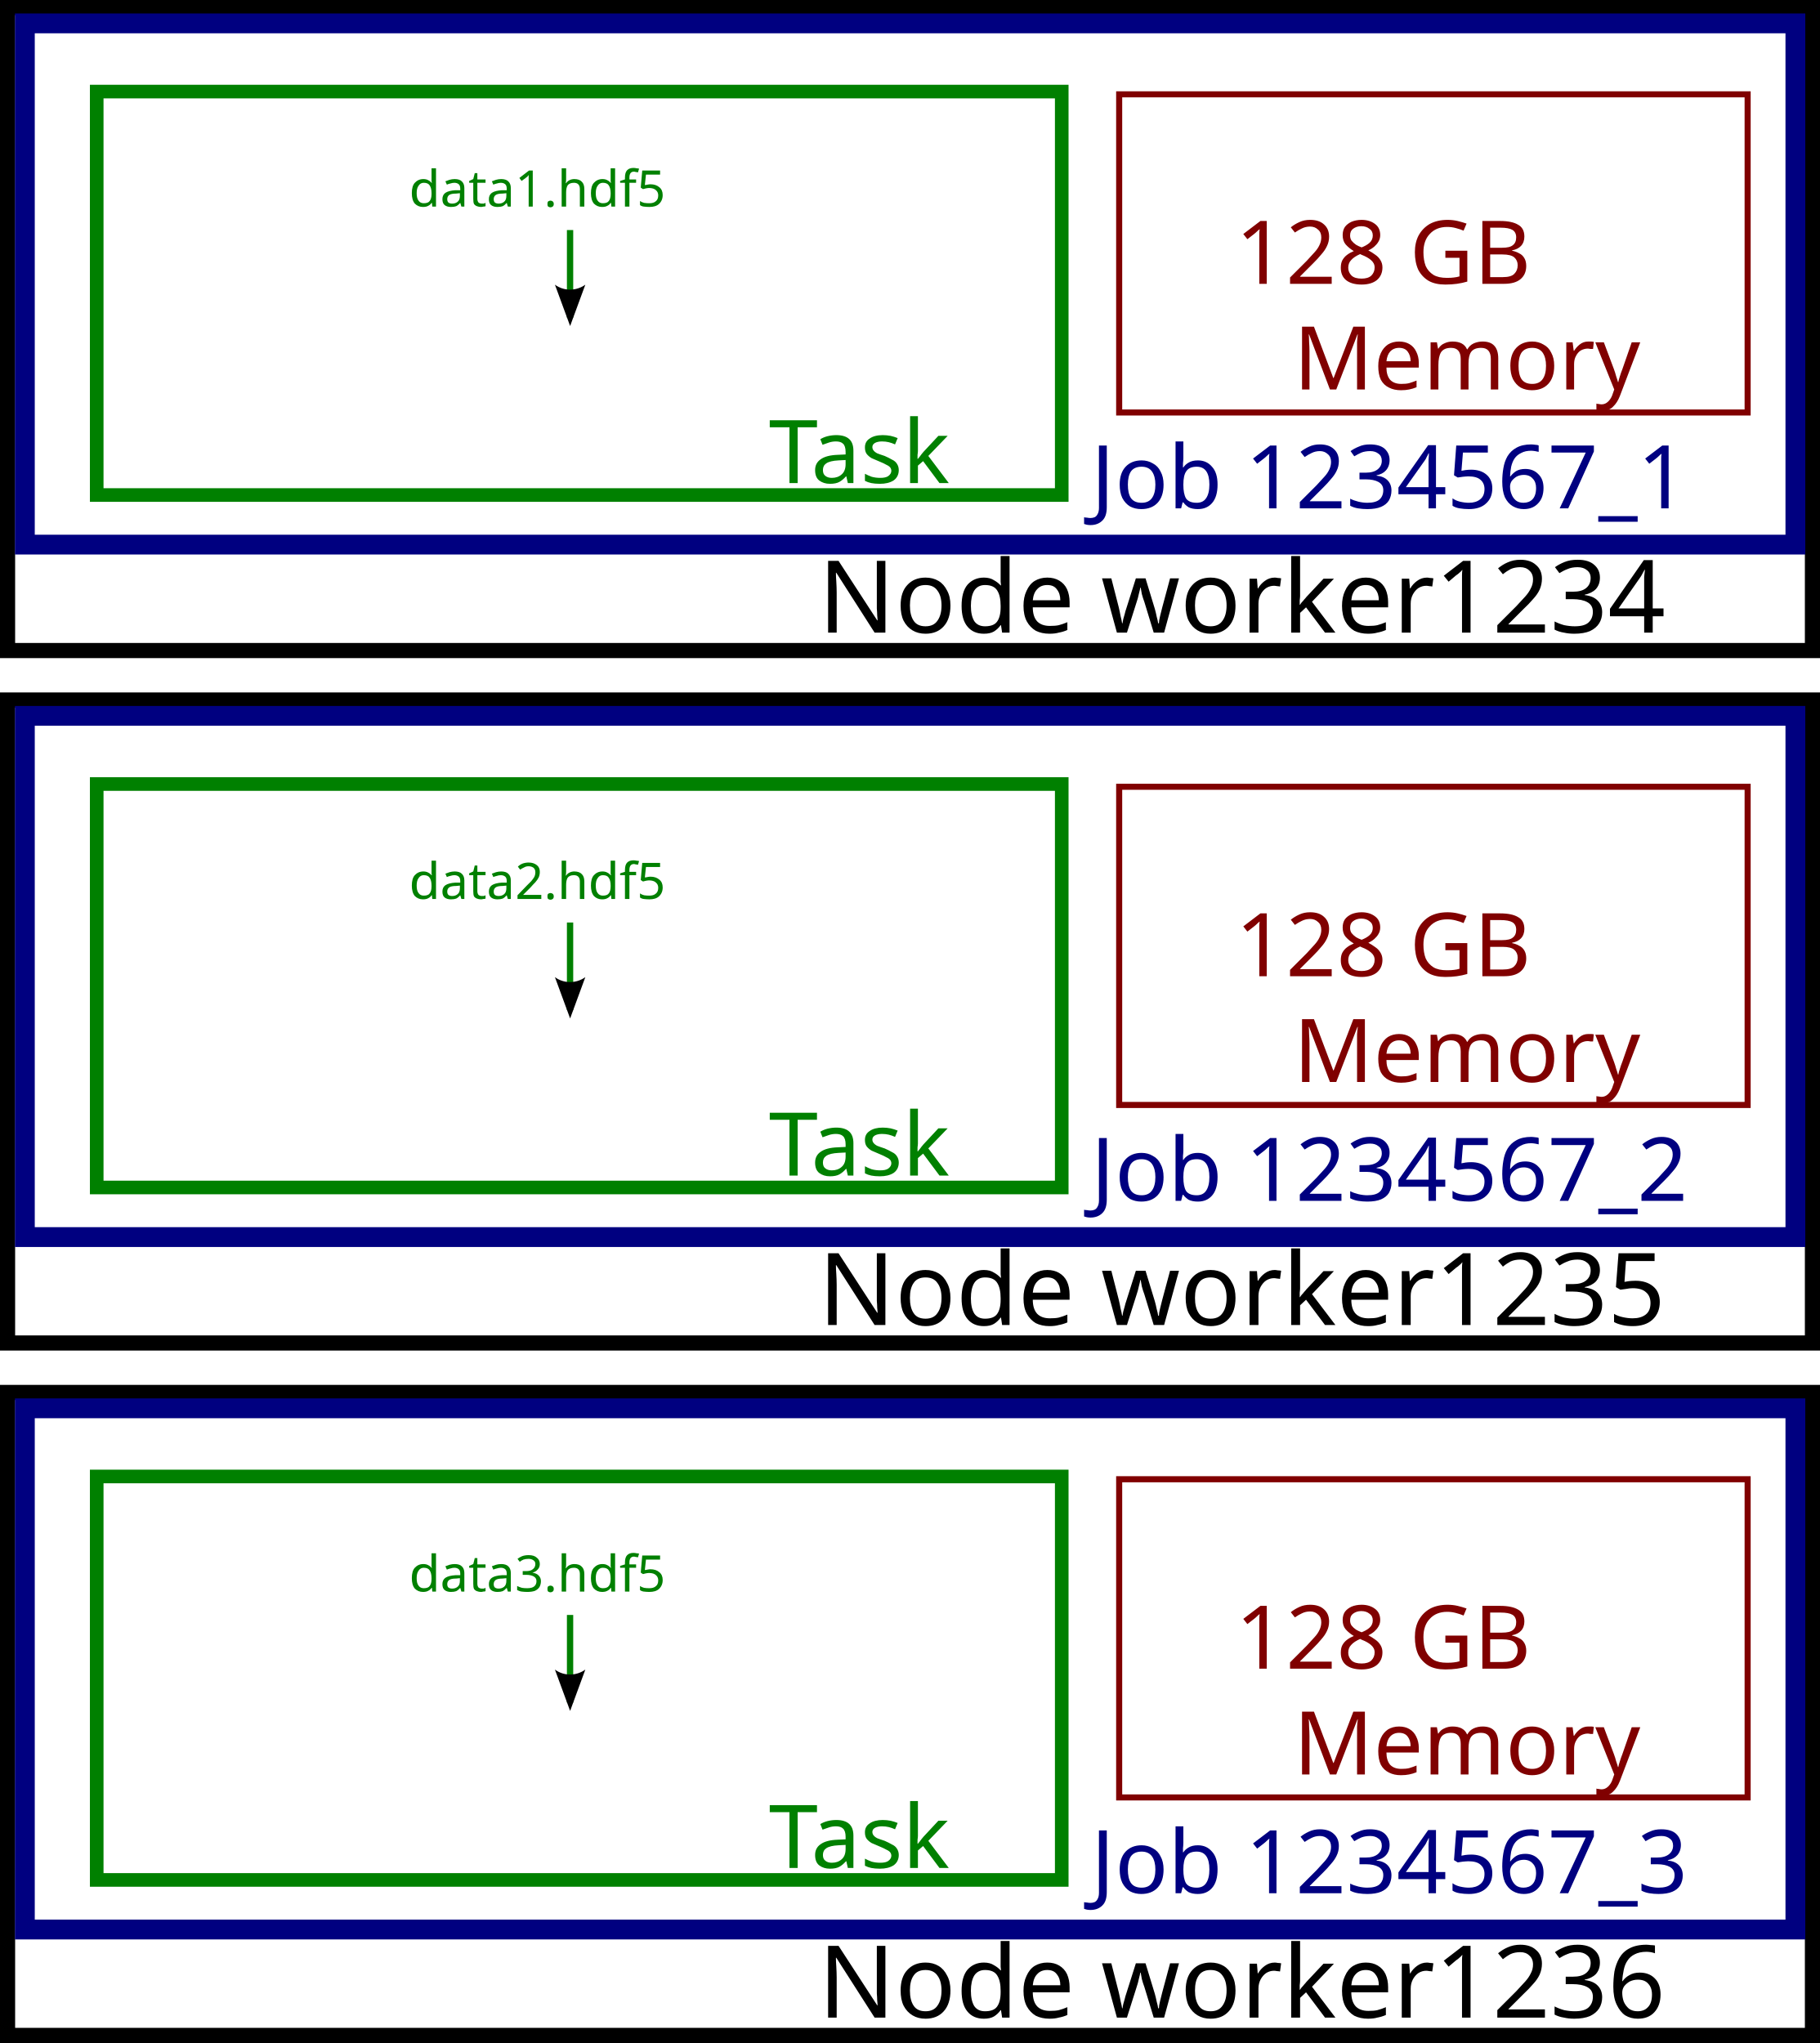
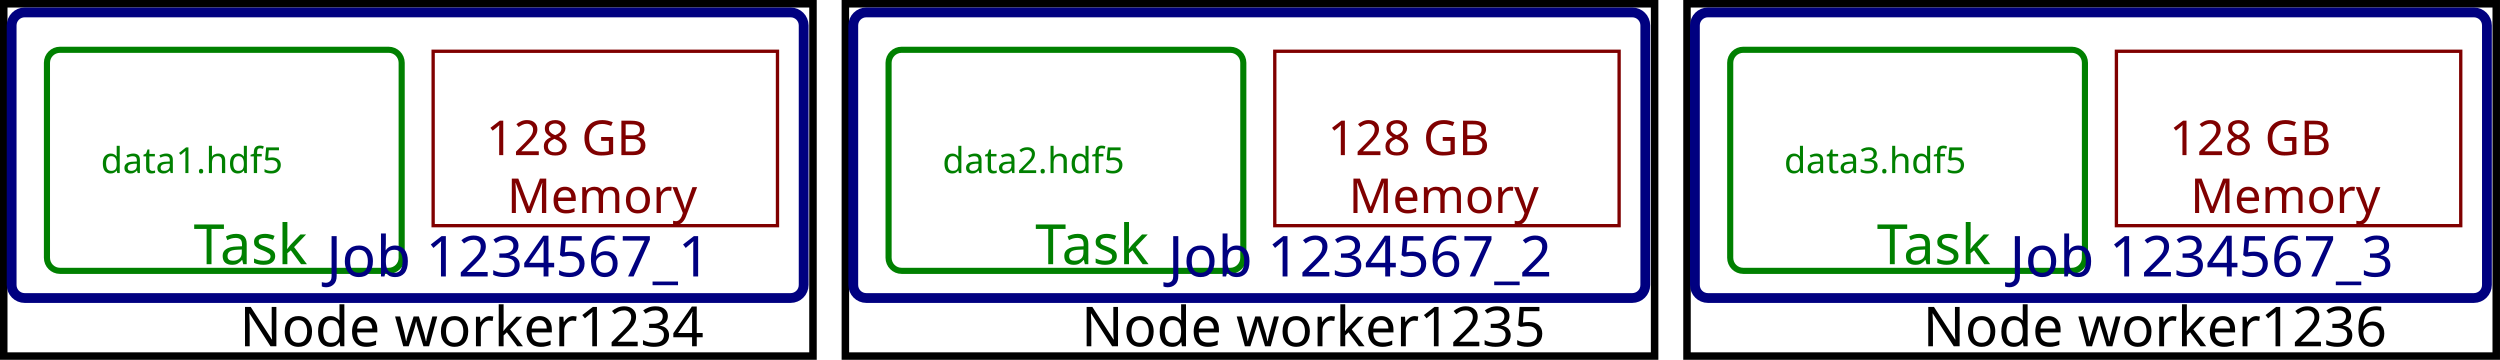
- <svg xmlns="http://www.w3.org/2000/svg" width="76.491mm" height="85.868mm" viewBox="0 0 76.491 85.868" version="1.1" id="svg7751">
+ <svg xmlns="http://www.w3.org/2000/svg" width="191.766mm" height="27.599mm" viewBox="0 0 191.766 27.599" version="1.1" id="svg7751">
  <defs id="defs7745">
    <marker orient="auto" refY="0" refX="0" id="Arrow2Mstart" style="overflow:visible">
      <path id="path3216" style="font-size:12px;fill-rule:evenodd;stroke-width:0.625;stroke-linejoin:round" d="M 8.719,4.034 -2.207,0.016 8.719,-4.002 c -1.745,2.372 -1.735,5.617 -6e-7,8.035 z" transform="scale(0.6)" />
    </marker>
    <marker orient="auto" refY="0" refX="0" id="Arrow2Mend" style="overflow:visible">
      <path id="path3219" style="font-size:12px;fill-rule:evenodd;stroke-width:0.625;stroke-linejoin:round" d="M 8.719,4.034 -2.207,0.016 8.719,-4.002 c -1.745,2.372 -1.735,5.617 -6e-7,8.035 z" transform="scale(-0.6)" />
    </marker>
    <marker orient="auto" refY="0" refX="0" id="marker7709" style="overflow:visible">
      <path id="path7707" style="font-size:12px;fill-rule:evenodd;stroke-width:0.625;stroke-linejoin:round" d="M 8.719,4.034 -2.207,0.016 8.719,-4.002 c -1.745,2.372 -1.735,5.617 -6e-7,8.035 z" transform="scale(0.6)" />
    </marker>
    <marker orient="auto" refY="0" refX="0" id="marker7713" style="overflow:visible">
      <path id="path7711" style="font-size:12px;fill-rule:evenodd;stroke-width:0.625;stroke-linejoin:round" d="M 8.719,4.034 -2.207,0.016 8.719,-4.002 c -1.745,2.372 -1.735,5.617 -6e-7,8.035 z" transform="scale(-0.6)" />
    </marker>
    <marker orient="auto" refY="0" refX="0" id="marker7717" style="overflow:visible">
      <path id="path7715" style="font-size:12px;fill-rule:evenodd;stroke-width:0.625;stroke-linejoin:round" d="M 8.719,4.034 -2.207,0.016 8.719,-4.002 c -1.745,2.372 -1.735,5.617 -6e-7,8.035 z" transform="scale(0.6)" />
    </marker>
    <marker orient="auto" refY="0" refX="0" id="marker7721" style="overflow:visible">
      <path id="path7719" style="font-size:12px;fill-rule:evenodd;stroke-width:0.625;stroke-linejoin:round" d="M 8.719,4.034 -2.207,0.016 8.719,-4.002 c -1.745,2.372 -1.735,5.617 -6e-7,8.035 z" transform="scale(-0.6)" />
    </marker>
    <marker orient="auto" refY="0" refX="0" id="marker7725" style="overflow:visible">
      <path id="path7723" style="font-size:12px;fill-rule:evenodd;stroke-width:0.625;stroke-linejoin:round" d="M 8.719,4.034 -2.207,0.016 8.719,-4.002 c -1.745,2.372 -1.735,5.617 -6e-7,8.035 z" transform="scale(0.6)" />
    </marker>
    <marker orient="auto" refY="0" refX="0" id="marker7729" style="overflow:visible">
      <path id="path7727" style="font-size:12px;fill-rule:evenodd;stroke-width:0.625;stroke-linejoin:round" d="M 8.719,4.034 -2.207,0.016 8.719,-4.002 c -1.745,2.372 -1.735,5.617 -6e-7,8.035 z" transform="scale(-0.6)" />
    </marker>
    <marker orient="auto" refY="0" refX="0" id="Arrow2Mstart-3" style="overflow:visible">
      <path id="path3216-6" style="font-size:12px;fill-rule:evenodd;stroke-width:0.625;stroke-linejoin:round" d="M 8.719,4.034 -2.207,0.016 8.719,-4.002 c -1.745,2.372 -1.735,5.617 -6e-7,8.035 z" transform="scale(0.6)" />
    </marker>
    <marker orient="auto" refY="0" refX="0" id="Arrow2Mend-7" style="overflow:visible">
      <path id="path3219-5" style="font-size:12px;fill-rule:evenodd;stroke-width:0.625;stroke-linejoin:round" d="M 8.719,4.034 -2.207,0.016 8.719,-4.002 c -1.745,2.372 -1.735,5.617 -6e-7,8.035 z" transform="scale(-0.6)" />
    </marker>
  </defs>
-   <g id="layer1" transform="translate(-41.40622,-13.03604)">
-     <rect y="13.354" x="41.724" height="27.024" width="75.856" id="rect8868" style="display:inline;overflow:visible;visibility:visible;fill:none;fill-opacity:1;fill-rule:evenodd;stroke:#000000;stroke-width:0.636;stroke-linecap:round;stroke-linejoin:miter;stroke-miterlimit:4;stroke-dasharray:none;stroke-dashoffset:0;stroke-opacity:1;marker:none;marker-start:none;marker-mid:none;marker-end:none;enable-background:accumulate" />
-     <text xml:space="preserve" style="font-size:4.233px;line-height:125%;font-family:sans-serif;-inkscape-font-specification:sans-serif;text-align:end;letter-spacing:0px;word-spacing:0px;text-anchor:end;fill:#000000;stroke:none;stroke-width:0.265px;stroke-linecap:butt;stroke-linejoin:miter;stroke-opacity:1" x="116.901" y="39.624" id="text788">
-       <tspan id="tspan786" x="116.901" y="39.624" style="text-align:end;text-anchor:end;fill:#000000;stroke:none;stroke-width:0.265px">Node worker1234</tspan>
-     </text>
-     <rect y="17.001" x="88.443" height="13.373" width="26.413" id="rect8860" style="display:inline;overflow:visible;visibility:visible;fill:none;fill-opacity:1;fill-rule:evenodd;stroke:#800000;stroke-width:0.255;stroke-linecap:round;stroke-linejoin:miter;stroke-miterlimit:4;stroke-dasharray:none;stroke-dashoffset:0;stroke-opacity:1;marker:none;marker-start:none;marker-mid:none;marker-end:none;enable-background:accumulate" />
-     <text id="text8862" y="29.406" x="114.466" style="font-style:normal;font-variant:normal;font-weight:normal;font-stretch:normal;font-size:3.175px;line-height:0%;font-family:sans-serif;-inkscape-font-specification:Sans;text-align:end;writing-mode:lr-tb;text-anchor:end;fill:#800000;fill-opacity:1;stroke:none;stroke-width:0.265px;stroke-linecap:butt;stroke-linejoin:miter;stroke-opacity:1" xml:space="preserve">
-       <tspan y="29.406" x="114.466" id="tspan8864" style="font-size:3.704px;line-height:1.25;font-family:sans-serif;text-align:end;text-anchor:end;stroke-width:0.265px">Memory</tspan>
-     </text>
-     <text id="text1741" y="24.963" x="101.607" style="font-style:normal;font-variant:normal;font-weight:normal;font-stretch:normal;font-size:3.175px;line-height:0%;font-family:sans-serif;-inkscape-font-specification:Sans;text-align:center;writing-mode:lr-tb;text-anchor:middle;fill:#800000;fill-opacity:1;stroke:none;stroke-width:0.265px;stroke-linecap:butt;stroke-linejoin:miter;stroke-opacity:1" xml:space="preserve">
-       <tspan y="24.963" x="101.607" id="tspan1739" style="font-size:3.704px;line-height:1.25;font-family:sans-serif;stroke-width:0.265px">128 GB</tspan>
-     </text>
-     <path id="path13503" d="M 65.365,26.388 V 22.705" style="fill:none;fill-rule:evenodd;stroke:#008000;stroke-width:0.265;stroke-linecap:butt;stroke-linejoin:miter;stroke-miterlimit:4;stroke-dasharray:none;stroke-opacity:1;marker-start:url(#Arrow2Mstart)" />
-     <rect style="fill:none;stroke:#008000;stroke-width:0.572;stroke-linejoin:miter;stroke-miterlimit:4;stroke-dasharray:none" id="rect1766" width="40.558" height="16.957" x="45.471" y="16.885" />
-     <text id="text1770" y="33.339" x="85.448" style="font-style:normal;font-variant:normal;font-weight:normal;font-stretch:normal;font-size:3.175px;line-height:0%;font-family:sans-serif;-inkscape-font-specification:Sans;text-align:end;writing-mode:lr-tb;text-anchor:end;fill:#008000;fill-opacity:1;stroke:none;stroke-width:0.265px;stroke-linecap:butt;stroke-linejoin:miter;stroke-opacity:1" xml:space="preserve">
-       <tspan y="33.339" x="85.448" id="tspan1768" style="font-size:3.704px;line-height:1.25;font-family:sans-serif;text-align:end;text-anchor:end;fill:#008000;stroke:none;stroke-width:0.265px">Task</tspan>
-     </text>
-     <text xml:space="preserve" style="font-size:2.117px;line-height:125%;font-family:sans-serif;-inkscape-font-specification:sans-serif;text-align:center;letter-spacing:0px;word-spacing:0px;text-anchor:middle;fill:#008000;stroke:none;stroke-width:0.265px;stroke-linecap:butt;stroke-linejoin:miter;stroke-opacity:1" x="65.368" y="21.719" id="text2326">
-       <tspan id="tspan2324" x="65.368" y="21.719" style="font-size:2.117px;fill:#008000;stroke:none;stroke-width:0.265px">data1.hdf5</tspan>
-     </text>
-     <text xml:space="preserve" style="font-style:normal;font-variant:normal;font-weight:normal;font-stretch:normal;font-size:3.175px;line-height:0%;font-family:sans-serif;-inkscape-font-specification:Sans;text-align:end;writing-mode:lr-tb;text-anchor:end;fill:#000080;fill-opacity:1;stroke:none;stroke-width:0.265px;stroke-linecap:butt;stroke-linejoin:miter;stroke-opacity:1" x="116.466" y="34.402" id="text8856">
-       <tspan id="tspan8599" x="116.466" y="34.402" style="font-size:3.704px;line-height:1.25;font-family:sans-serif;text-align:end;text-anchor:end;stroke-width:0.265px">Job 1234567_1</tspan>
-     </text>
-     <rect rx="0" ry="0" style="font-size:11px;display:inline;overflow:visible;visibility:visible;fill:none;fill-opacity:1;fill-rule:evenodd;stroke:#000080;stroke-width:0.833;stroke-linecap:round;stroke-linejoin:miter;stroke-miterlimit:4;stroke-dasharray:none;stroke-dashoffset:0;stroke-opacity:1;marker:none;marker-start:none;marker-mid:none;marker-end:none;enable-background:accumulate" id="rect2336" width="74.412" height="21.907" x="42.451" y="14.019" />
-     <rect y="42.458" x="41.724" height="27.024" width="75.856" id="rect2555" style="display:inline;overflow:visible;visibility:visible;fill:none;fill-opacity:1;fill-rule:evenodd;stroke:#000000;stroke-width:0.636;stroke-linecap:round;stroke-linejoin:miter;stroke-miterlimit:4;stroke-dasharray:none;stroke-dashoffset:0;stroke-opacity:1;marker:none;marker-start:none;marker-mid:none;marker-end:none;enable-background:accumulate" />
-     <text xml:space="preserve" style="font-size:4.233px;line-height:125%;font-family:sans-serif;-inkscape-font-specification:sans-serif;text-align:end;letter-spacing:0px;word-spacing:0px;text-anchor:end;fill:#000000;stroke:none;stroke-width:0.265px;stroke-linecap:butt;stroke-linejoin:miter;stroke-opacity:1" x="116.901" y="68.729" id="text2559">
-       <tspan id="tspan2557" x="116.901" y="68.729" style="text-align:end;text-anchor:end;fill:#000000;stroke:none;stroke-width:0.265px">Node worker1235</tspan>
-     </text>
-     <rect y="46.105" x="88.443" height="13.373" width="26.413" id="rect2561" style="display:inline;overflow:visible;visibility:visible;fill:none;fill-opacity:1;fill-rule:evenodd;stroke:#800000;stroke-width:0.255;stroke-linecap:round;stroke-linejoin:miter;stroke-miterlimit:4;stroke-dasharray:none;stroke-dashoffset:0;stroke-opacity:1;marker:none;marker-start:none;marker-mid:none;marker-end:none;enable-background:accumulate" />
-     <text id="text2565" y="58.511" x="114.466" style="font-style:normal;font-variant:normal;font-weight:normal;font-stretch:normal;font-size:3.175px;line-height:0%;font-family:sans-serif;-inkscape-font-specification:Sans;text-align:end;writing-mode:lr-tb;text-anchor:end;fill:#800000;fill-opacity:1;stroke:none;stroke-width:0.265px;stroke-linecap:butt;stroke-linejoin:miter;stroke-opacity:1" xml:space="preserve">
-       <tspan y="58.511" x="114.466" id="tspan2563" style="font-size:3.704px;line-height:1.25;font-family:sans-serif;text-align:end;text-anchor:end;stroke-width:0.265px">Memory</tspan>
-     </text>
-     <text id="text2569" y="54.067" x="101.607" style="font-style:normal;font-variant:normal;font-weight:normal;font-stretch:normal;font-size:3.175px;line-height:0%;font-family:sans-serif;-inkscape-font-specification:Sans;text-align:center;writing-mode:lr-tb;text-anchor:middle;fill:#800000;fill-opacity:1;stroke:none;stroke-width:0.265px;stroke-linecap:butt;stroke-linejoin:miter;stroke-opacity:1" xml:space="preserve">
-       <tspan y="54.067" x="101.607" id="tspan2567" style="font-size:3.704px;line-height:1.25;font-family:sans-serif;stroke-width:0.265px">128 GB</tspan>
-     </text>
-     <path id="path2571" d="M 65.365,55.492 V 51.809" style="fill:none;fill-rule:evenodd;stroke:#008000;stroke-width:0.265;stroke-linecap:butt;stroke-linejoin:miter;stroke-miterlimit:4;stroke-dasharray:none;stroke-opacity:1;marker-start:url(#Arrow2Mstart)" />
-     <rect style="fill:none;stroke:#008000;stroke-width:0.572;stroke-linejoin:miter;stroke-miterlimit:4;stroke-dasharray:none" id="rect2573" width="40.558" height="16.957" x="45.471" y="45.989" />
-     <text id="text2577" y="62.443" x="85.448" style="font-style:normal;font-variant:normal;font-weight:normal;font-stretch:normal;font-size:3.175px;line-height:0%;font-family:sans-serif;-inkscape-font-specification:Sans;text-align:end;writing-mode:lr-tb;text-anchor:end;fill:#008000;fill-opacity:1;stroke:none;stroke-width:0.265px;stroke-linecap:butt;stroke-linejoin:miter;stroke-opacity:1" xml:space="preserve">
-       <tspan y="62.443" x="85.448" id="tspan2575" style="font-size:3.704px;line-height:1.25;font-family:sans-serif;text-align:end;text-anchor:end;fill:#008000;stroke:none;stroke-width:0.265px">Task</tspan>
-     </text>
-     <text xml:space="preserve" style="font-size:2.117px;line-height:125%;font-family:sans-serif;-inkscape-font-specification:sans-serif;text-align:center;letter-spacing:0px;word-spacing:0px;text-anchor:middle;fill:#008000;stroke:none;stroke-width:0.265px;stroke-linecap:butt;stroke-linejoin:miter;stroke-opacity:1" x="65.368" y="50.823" id="text2581">
-       <tspan id="tspan2579" x="65.368" y="50.823" style="font-size:2.117px;fill:#008000;stroke:none;stroke-width:0.265px">data2.hdf5</tspan>
-     </text>
-     <text xml:space="preserve" style="font-style:normal;font-variant:normal;font-weight:normal;font-stretch:normal;font-size:3.175px;line-height:0%;font-family:sans-serif;-inkscape-font-specification:Sans;text-align:end;writing-mode:lr-tb;text-anchor:end;fill:#000080;fill-opacity:1;stroke:none;stroke-width:0.265px;stroke-linecap:butt;stroke-linejoin:miter;stroke-opacity:1" x="116.466" y="63.506" id="text2585">
-       <tspan id="tspan2583" x="116.466" y="63.506" style="font-size:3.704px;line-height:1.25;font-family:sans-serif;text-align:end;text-anchor:end;stroke-width:0.265px">Job 1234567_2</tspan>
-     </text>
-     <rect rx="0" ry="0" style="font-size:11px;display:inline;overflow:visible;visibility:visible;fill:none;fill-opacity:1;fill-rule:evenodd;stroke:#000080;stroke-width:0.833;stroke-linecap:round;stroke-linejoin:miter;stroke-miterlimit:4;stroke-dasharray:none;stroke-dashoffset:0;stroke-opacity:1;marker:none;marker-start:none;marker-mid:none;marker-end:none;enable-background:accumulate" id="rect2587" width="74.412" height="21.907" x="42.451" y="43.123" />
-     <rect y="71.562" x="41.724" height="27.024" width="75.856" id="rect2589" style="display:inline;overflow:visible;visibility:visible;fill:none;fill-opacity:1;fill-rule:evenodd;stroke:#000000;stroke-width:0.636;stroke-linecap:round;stroke-linejoin:miter;stroke-miterlimit:4;stroke-dasharray:none;stroke-dashoffset:0;stroke-opacity:1;marker:none;marker-start:none;marker-mid:none;marker-end:none;enable-background:accumulate" />
-     <text xml:space="preserve" style="font-size:4.233px;line-height:125%;font-family:sans-serif;-inkscape-font-specification:sans-serif;text-align:end;letter-spacing:0px;word-spacing:0px;text-anchor:end;fill:#000000;stroke:none;stroke-width:0.265px;stroke-linecap:butt;stroke-linejoin:miter;stroke-opacity:1" x="116.901" y="97.833" id="text2593">
-       <tspan id="tspan2591" x="116.901" y="97.833" style="text-align:end;text-anchor:end;fill:#000000;stroke:none;stroke-width:0.265px">Node worker1236</tspan>
-     </text>
-     <rect y="75.209" x="88.443" height="13.373" width="26.413" id="rect2595" style="display:inline;overflow:visible;visibility:visible;fill:none;fill-opacity:1;fill-rule:evenodd;stroke:#800000;stroke-width:0.255;stroke-linecap:round;stroke-linejoin:miter;stroke-miterlimit:4;stroke-dasharray:none;stroke-dashoffset:0;stroke-opacity:1;marker:none;marker-start:none;marker-mid:none;marker-end:none;enable-background:accumulate" />
-     <text id="text2599" y="87.615" x="114.466" style="font-style:normal;font-variant:normal;font-weight:normal;font-stretch:normal;font-size:3.175px;line-height:0%;font-family:sans-serif;-inkscape-font-specification:Sans;text-align:end;writing-mode:lr-tb;text-anchor:end;fill:#800000;fill-opacity:1;stroke:none;stroke-width:0.265px;stroke-linecap:butt;stroke-linejoin:miter;stroke-opacity:1" xml:space="preserve">
-       <tspan y="87.615" x="114.466" id="tspan2597" style="font-size:3.704px;line-height:1.25;font-family:sans-serif;text-align:end;text-anchor:end;stroke-width:0.265px">Memory</tspan>
-     </text>
-     <text id="text2603" y="83.171" x="101.607" style="font-style:normal;font-variant:normal;font-weight:normal;font-stretch:normal;font-size:3.175px;line-height:0%;font-family:sans-serif;-inkscape-font-specification:Sans;text-align:center;writing-mode:lr-tb;text-anchor:middle;fill:#800000;fill-opacity:1;stroke:none;stroke-width:0.265px;stroke-linecap:butt;stroke-linejoin:miter;stroke-opacity:1" xml:space="preserve">
-       <tspan y="83.171" x="101.607" id="tspan2601" style="font-size:3.704px;line-height:1.25;font-family:sans-serif;stroke-width:0.265px">128 GB</tspan>
-     </text>
-     <path id="path2605" d="M 65.365,84.596 V 80.913" style="fill:none;fill-rule:evenodd;stroke:#008000;stroke-width:0.265;stroke-linecap:butt;stroke-linejoin:miter;stroke-miterlimit:4;stroke-dasharray:none;stroke-opacity:1;marker-start:url(#Arrow2Mstart)" />
-     <rect style="fill:none;stroke:#008000;stroke-width:0.572;stroke-linejoin:miter;stroke-miterlimit:4;stroke-dasharray:none" id="rect2607" width="40.558" height="16.957" x="45.471" y="75.093" />
-     <text id="text2611" y="91.547" x="85.448" style="font-style:normal;font-variant:normal;font-weight:normal;font-stretch:normal;font-size:3.175px;line-height:0%;font-family:sans-serif;-inkscape-font-specification:Sans;text-align:end;writing-mode:lr-tb;text-anchor:end;fill:#008000;fill-opacity:1;stroke:none;stroke-width:0.265px;stroke-linecap:butt;stroke-linejoin:miter;stroke-opacity:1" xml:space="preserve">
-       <tspan y="91.547" x="85.448" id="tspan2609" style="font-size:3.704px;line-height:1.25;font-family:sans-serif;text-align:end;text-anchor:end;fill:#008000;stroke:none;stroke-width:0.265px">Task</tspan>
-     </text>
-     <text xml:space="preserve" style="font-size:2.117px;line-height:125%;font-family:sans-serif;-inkscape-font-specification:sans-serif;text-align:center;letter-spacing:0px;word-spacing:0px;text-anchor:middle;fill:#008000;stroke:none;stroke-width:0.265px;stroke-linecap:butt;stroke-linejoin:miter;stroke-opacity:1" x="65.368" y="79.928" id="text2615">
-       <tspan id="tspan2613" x="65.368" y="79.928" style="font-size:2.117px;fill:#008000;stroke:none;stroke-width:0.265px">data3.hdf5</tspan>
-     </text>
-     <text xml:space="preserve" style="font-style:normal;font-variant:normal;font-weight:normal;font-stretch:normal;font-size:3.175px;line-height:0%;font-family:sans-serif;-inkscape-font-specification:Sans;text-align:end;writing-mode:lr-tb;text-anchor:end;fill:#000080;fill-opacity:1;stroke:none;stroke-width:0.265px;stroke-linecap:butt;stroke-linejoin:miter;stroke-opacity:1" x="116.466" y="92.61" id="text2619">
-       <tspan id="tspan2617" x="116.466" y="92.61" style="font-size:3.704px;line-height:1.25;font-family:sans-serif;text-align:end;text-anchor:end;stroke-width:0.265px">Job 1234567_3</tspan>
-     </text>
-     <rect rx="0" ry="0" style="font-size:11px;display:inline;overflow:visible;visibility:visible;fill:none;fill-opacity:1;fill-rule:evenodd;stroke:#000080;stroke-width:0.833;stroke-linecap:round;stroke-linejoin:miter;stroke-miterlimit:4;stroke-dasharray:none;stroke-dashoffset:0;stroke-opacity:1;marker:none;marker-start:none;marker-mid:none;marker-end:none;enable-background:accumulate" id="rect2621" width="74.412" height="21.907" x="42.451" y="72.228" />
+   <g id="layer1" transform="translate(-55.21786,-13.06635)">
+     <g id="g1086">
+       <rect y="13.354" x="55.505" height="27.024" width="62.074" id="rect8868" style="display:inline;overflow:visible;visibility:visible;fill:none;fill-opacity:1;fill-rule:evenodd;stroke:#000000;stroke-width:0.575;stroke-linecap:round;stroke-linejoin:miter;stroke-miterlimit:4;stroke-dasharray:none;stroke-dashoffset:0;stroke-opacity:1;marker:none;marker-start:none;marker-mid:none;marker-end:none;enable-background:accumulate" />
+       <text xml:space="preserve" style="font-size:4.233px;line-height:125%;font-family:sans-serif;-inkscape-font-specification:sans-serif;text-align:end;letter-spacing:0px;word-spacing:0px;text-anchor:end;fill:#000000;stroke:none;stroke-width:0.265px;stroke-linecap:butt;stroke-linejoin:miter;stroke-opacity:1" x="116.901" y="39.624" id="text788">
+         <tspan id="tspan786" x="116.901" y="39.624" style="text-align:end;text-anchor:end;fill:#000000;stroke:none;stroke-width:0.265px">Node worker1234</tspan>
+       </text>
+       <rect y="17.001" x="88.443" height="13.373" width="26.413" id="rect8860" style="display:inline;overflow:visible;visibility:visible;fill:none;fill-opacity:1;fill-rule:evenodd;stroke:#800000;stroke-width:0.255;stroke-linecap:round;stroke-linejoin:miter;stroke-miterlimit:4;stroke-dasharray:none;stroke-dashoffset:0;stroke-opacity:1;marker:none;marker-start:none;marker-mid:none;marker-end:none;enable-background:accumulate" />
+       <text id="text8862" y="29.406" x="114.466" style="font-style:normal;font-variant:normal;font-weight:normal;font-stretch:normal;font-size:3.175px;line-height:0%;font-family:sans-serif;-inkscape-font-specification:Sans;text-align:end;writing-mode:lr-tb;text-anchor:end;fill:#800000;fill-opacity:1;stroke:none;stroke-width:0.265px;stroke-linecap:butt;stroke-linejoin:miter;stroke-opacity:1" xml:space="preserve">
+         <tspan y="29.406" x="114.466" id="tspan8864" style="font-size:3.704px;line-height:1.25;font-family:sans-serif;text-align:end;text-anchor:end;stroke-width:0.265px">Memory</tspan>
+       </text>
+       <text id="text1741" y="24.963" x="101.607" style="font-style:normal;font-variant:normal;font-weight:normal;font-stretch:normal;font-size:3.175px;line-height:0%;font-family:sans-serif;-inkscape-font-specification:Sans;text-align:center;writing-mode:lr-tb;text-anchor:middle;fill:#800000;fill-opacity:1;stroke:none;stroke-width:0.265px;stroke-linecap:butt;stroke-linejoin:miter;stroke-opacity:1" xml:space="preserve">
+         <tspan y="24.963" x="101.607" id="tspan1739" style="font-size:3.704px;line-height:1.25;font-family:sans-serif;stroke-width:0.265px">128 GB</tspan>
+       </text>
+       <rect style="fill:none;stroke:#008000;stroke-width:0.469;stroke-linejoin:miter;stroke-miterlimit:4;stroke-dasharray:none" id="rect1766" width="27.21" height="16.957" x="58.819" y="16.885" rx="1" ry="1" />
+       <text id="text1770" y="33.333" x="85.447" style="font-style:normal;font-variant:normal;font-weight:normal;font-stretch:normal;font-size:3.652px;line-height:0%;font-family:sans-serif;-inkscape-font-specification:Sans;text-align:end;writing-mode:lr-tb;text-anchor:end;fill:#008000;fill-opacity:1;stroke:none;stroke-width:0.304px;stroke-linecap:butt;stroke-linejoin:miter;stroke-opacity:1" xml:space="preserve">
+         <tspan y="33.333" x="85.447" id="tspan1768" style="font-size:4.261px;line-height:1.25;font-family:sans-serif;text-align:end;text-anchor:end;fill:#008000;stroke:none;stroke-width:0.304px">Task</tspan>
+       </text>
+       <text xml:space="preserve" style="font-size:2.743px;line-height:125%;font-family:sans-serif;-inkscape-font-specification:sans-serif;text-align:center;letter-spacing:0px;word-spacing:0px;text-anchor:middle;fill:#008000;stroke:none;stroke-width:0.343px;stroke-linecap:butt;stroke-linejoin:miter;stroke-opacity:1" x="72.424" y="26.344" id="text2326">
+         <tspan id="tspan2324" x="72.424" y="26.344" style="font-size:2.743px;fill:#008000;stroke:none;stroke-width:0.343px">data1.hdf5</tspan>
+       </text>
+       <text xml:space="preserve" style="font-style:normal;font-variant:normal;font-weight:normal;font-stretch:normal;font-size:3.729px;line-height:0%;font-family:sans-serif;-inkscape-font-specification:Sans;text-align:end;writing-mode:lr-tb;text-anchor:end;fill:#000080;fill-opacity:1;stroke:none;stroke-width:0.311px;stroke-linecap:butt;stroke-linejoin:miter;stroke-opacity:1" x="116.497" y="34.274" id="text8856">
+         <tspan id="tspan8599" x="116.497" y="34.274" style="font-size:4.351px;line-height:1.25;font-family:sans-serif;text-align:end;text-anchor:end;stroke-width:0.311px">Job 1234567_1</tspan>
+       </text>
+       <rect rx="1" ry="1" style="font-size:11px;display:inline;overflow:visible;visibility:visible;fill:none;fill-opacity:1;fill-rule:evenodd;stroke:#000080;stroke-width:0.752;stroke-linecap:round;stroke-linejoin:miter;stroke-miterlimit:4;stroke-dasharray:none;stroke-dashoffset:0;stroke-opacity:1;marker:none;marker-start:none;marker-mid:none;marker-end:none;enable-background:accumulate" id="rect2336" width="60.753" height="21.907" x="56.111" y="14.019" />
+     </g>
+     <g id="g997" transform="translate(156.4939,-58.20838)" />
+     <g id="g1120" transform="translate(64.55835)">
+       <rect y="13.354" x="55.505" height="27.024" width="62.074" id="rect1088" style="display:inline;overflow:visible;visibility:visible;fill:none;fill-opacity:1;fill-rule:evenodd;stroke:#000000;stroke-width:0.575;stroke-linecap:round;stroke-linejoin:miter;stroke-miterlimit:4;stroke-dasharray:none;stroke-dashoffset:0;stroke-opacity:1;marker:none;marker-start:none;marker-mid:none;marker-end:none;enable-background:accumulate" />
+       <text xml:space="preserve" style="font-size:4.233px;line-height:125%;font-family:sans-serif;-inkscape-font-specification:sans-serif;text-align:end;letter-spacing:0px;word-spacing:0px;text-anchor:end;fill:#000000;stroke:none;stroke-width:0.265px;stroke-linecap:butt;stroke-linejoin:miter;stroke-opacity:1" x="116.901" y="39.624" id="text1092">
+         <tspan id="tspan1090" x="116.901" y="39.624" style="text-align:end;text-anchor:end;fill:#000000;stroke:none;stroke-width:0.265px">Node worker1235</tspan>
+       </text>
+       <rect y="17.001" x="88.443" height="13.373" width="26.413" id="rect1094" style="display:inline;overflow:visible;visibility:visible;fill:none;fill-opacity:1;fill-rule:evenodd;stroke:#800000;stroke-width:0.255;stroke-linecap:round;stroke-linejoin:miter;stroke-miterlimit:4;stroke-dasharray:none;stroke-dashoffset:0;stroke-opacity:1;marker:none;marker-start:none;marker-mid:none;marker-end:none;enable-background:accumulate" />
+       <text id="text1098" y="29.406" x="114.466" style="font-style:normal;font-variant:normal;font-weight:normal;font-stretch:normal;font-size:3.175px;line-height:0%;font-family:sans-serif;-inkscape-font-specification:Sans;text-align:end;writing-mode:lr-tb;text-anchor:end;fill:#800000;fill-opacity:1;stroke:none;stroke-width:0.265px;stroke-linecap:butt;stroke-linejoin:miter;stroke-opacity:1" xml:space="preserve">
+         <tspan y="29.406" x="114.466" id="tspan1096" style="font-size:3.704px;line-height:1.25;font-family:sans-serif;text-align:end;text-anchor:end;stroke-width:0.265px">Memory</tspan>
+       </text>
+       <text id="text1102" y="24.963" x="101.607" style="font-style:normal;font-variant:normal;font-weight:normal;font-stretch:normal;font-size:3.175px;line-height:0%;font-family:sans-serif;-inkscape-font-specification:Sans;text-align:center;writing-mode:lr-tb;text-anchor:middle;fill:#800000;fill-opacity:1;stroke:none;stroke-width:0.265px;stroke-linecap:butt;stroke-linejoin:miter;stroke-opacity:1" xml:space="preserve">
+         <tspan y="24.963" x="101.607" id="tspan1100" style="font-size:3.704px;line-height:1.25;font-family:sans-serif;stroke-width:0.265px">128 GB</tspan>
+       </text>
+       <rect style="fill:none;stroke:#008000;stroke-width:0.469;stroke-linejoin:miter;stroke-miterlimit:4;stroke-dasharray:none" id="rect1104" width="27.21" height="16.957" x="58.819" y="16.885" rx="1" ry="1" />
+       <text id="text1108" y="33.333" x="85.447" style="font-style:normal;font-variant:normal;font-weight:normal;font-stretch:normal;font-size:3.652px;line-height:0%;font-family:sans-serif;-inkscape-font-specification:Sans;text-align:end;writing-mode:lr-tb;text-anchor:end;fill:#008000;fill-opacity:1;stroke:none;stroke-width:0.304px;stroke-linecap:butt;stroke-linejoin:miter;stroke-opacity:1" xml:space="preserve">
+         <tspan y="33.333" x="85.447" id="tspan1106" style="font-size:4.261px;line-height:1.25;font-family:sans-serif;text-align:end;text-anchor:end;fill:#008000;stroke:none;stroke-width:0.304px">Task</tspan>
+       </text>
+       <text xml:space="preserve" style="font-size:2.743px;line-height:125%;font-family:sans-serif;-inkscape-font-specification:sans-serif;text-align:center;letter-spacing:0px;word-spacing:0px;text-anchor:middle;fill:#008000;stroke:none;stroke-width:0.343px;stroke-linecap:butt;stroke-linejoin:miter;stroke-opacity:1" x="72.424" y="26.344" id="text1112">
+         <tspan id="tspan1110" x="72.424" y="26.344" style="font-size:2.743px;fill:#008000;stroke:none;stroke-width:0.343px">data2.hdf5</tspan>
+       </text>
+       <text xml:space="preserve" style="font-style:normal;font-variant:normal;font-weight:normal;font-stretch:normal;font-size:3.729px;line-height:0%;font-family:sans-serif;-inkscape-font-specification:Sans;text-align:end;writing-mode:lr-tb;text-anchor:end;fill:#000080;fill-opacity:1;stroke:none;stroke-width:0.311px;stroke-linecap:butt;stroke-linejoin:miter;stroke-opacity:1" x="116.497" y="34.274" id="text1116">
+         <tspan id="tspan1114" x="116.497" y="34.274" style="font-size:4.351px;line-height:1.25;font-family:sans-serif;text-align:end;text-anchor:end;stroke-width:0.311px">Job 1234567_2</tspan>
+       </text>
+       <rect rx="1" ry="1" style="font-size:11px;display:inline;overflow:visible;visibility:visible;fill:none;fill-opacity:1;fill-rule:evenodd;stroke:#000080;stroke-width:0.752;stroke-linecap:round;stroke-linejoin:miter;stroke-miterlimit:4;stroke-dasharray:none;stroke-dashoffset:0;stroke-opacity:1;marker:none;marker-start:none;marker-mid:none;marker-end:none;enable-background:accumulate" id="rect1118" width="60.753" height="21.907" x="56.111" y="14.019" />
+     </g>
+     <g id="g1154" transform="translate(129.1167)">
+       <rect y="13.354" x="55.505" height="27.024" width="62.074" id="rect1122" style="display:inline;overflow:visible;visibility:visible;fill:none;fill-opacity:1;fill-rule:evenodd;stroke:#000000;stroke-width:0.575;stroke-linecap:round;stroke-linejoin:miter;stroke-miterlimit:4;stroke-dasharray:none;stroke-dashoffset:0;stroke-opacity:1;marker:none;marker-start:none;marker-mid:none;marker-end:none;enable-background:accumulate" />
+       <text xml:space="preserve" style="font-size:4.233px;line-height:125%;font-family:sans-serif;-inkscape-font-specification:sans-serif;text-align:end;letter-spacing:0px;word-spacing:0px;text-anchor:end;fill:#000000;stroke:none;stroke-width:0.265px;stroke-linecap:butt;stroke-linejoin:miter;stroke-opacity:1" x="116.901" y="39.624" id="text1126">
+         <tspan id="tspan1124" x="116.901" y="39.624" style="text-align:end;text-anchor:end;fill:#000000;stroke:none;stroke-width:0.265px">Node worker1236</tspan>
+       </text>
+       <rect y="17.001" x="88.443" height="13.373" width="26.413" id="rect1128" style="display:inline;overflow:visible;visibility:visible;fill:none;fill-opacity:1;fill-rule:evenodd;stroke:#800000;stroke-width:0.255;stroke-linecap:round;stroke-linejoin:miter;stroke-miterlimit:4;stroke-dasharray:none;stroke-dashoffset:0;stroke-opacity:1;marker:none;marker-start:none;marker-mid:none;marker-end:none;enable-background:accumulate" />
+       <text id="text1132" y="29.406" x="114.466" style="font-style:normal;font-variant:normal;font-weight:normal;font-stretch:normal;font-size:3.175px;line-height:0%;font-family:sans-serif;-inkscape-font-specification:Sans;text-align:end;writing-mode:lr-tb;text-anchor:end;fill:#800000;fill-opacity:1;stroke:none;stroke-width:0.265px;stroke-linecap:butt;stroke-linejoin:miter;stroke-opacity:1" xml:space="preserve">
+         <tspan y="29.406" x="114.466" id="tspan1130" style="font-size:3.704px;line-height:1.25;font-family:sans-serif;text-align:end;text-anchor:end;stroke-width:0.265px">Memory</tspan>
+       </text>
+       <text id="text1136" y="24.963" x="101.607" style="font-style:normal;font-variant:normal;font-weight:normal;font-stretch:normal;font-size:3.175px;line-height:0%;font-family:sans-serif;-inkscape-font-specification:Sans;text-align:center;writing-mode:lr-tb;text-anchor:middle;fill:#800000;fill-opacity:1;stroke:none;stroke-width:0.265px;stroke-linecap:butt;stroke-linejoin:miter;stroke-opacity:1" xml:space="preserve">
+         <tspan y="24.963" x="101.607" id="tspan1134" style="font-size:3.704px;line-height:1.25;font-family:sans-serif;stroke-width:0.265px">128 GB</tspan>
+       </text>
+       <rect style="fill:none;stroke:#008000;stroke-width:0.469;stroke-linejoin:miter;stroke-miterlimit:4;stroke-dasharray:none" id="rect1138" width="27.21" height="16.957" x="58.819" y="16.885" rx="1" ry="1" />
+       <text id="text1142" y="33.333" x="85.447" style="font-style:normal;font-variant:normal;font-weight:normal;font-stretch:normal;font-size:3.652px;line-height:0%;font-family:sans-serif;-inkscape-font-specification:Sans;text-align:end;writing-mode:lr-tb;text-anchor:end;fill:#008000;fill-opacity:1;stroke:none;stroke-width:0.304px;stroke-linecap:butt;stroke-linejoin:miter;stroke-opacity:1" xml:space="preserve">
+         <tspan y="33.333" x="85.447" id="tspan1140" style="font-size:4.261px;line-height:1.25;font-family:sans-serif;text-align:end;text-anchor:end;fill:#008000;stroke:none;stroke-width:0.304px">Task</tspan>
+       </text>
+       <text xml:space="preserve" style="font-size:2.743px;line-height:125%;font-family:sans-serif;-inkscape-font-specification:sans-serif;text-align:center;letter-spacing:0px;word-spacing:0px;text-anchor:middle;fill:#008000;stroke:none;stroke-width:0.343px;stroke-linecap:butt;stroke-linejoin:miter;stroke-opacity:1" x="72.424" y="26.344" id="text1146">
+         <tspan id="tspan1144" x="72.424" y="26.344" style="font-size:2.743px;fill:#008000;stroke:none;stroke-width:0.343px">data3.hdf5</tspan>
+       </text>
+       <text xml:space="preserve" style="font-style:normal;font-variant:normal;font-weight:normal;font-stretch:normal;font-size:3.729px;line-height:0%;font-family:sans-serif;-inkscape-font-specification:Sans;text-align:end;writing-mode:lr-tb;text-anchor:end;fill:#000080;fill-opacity:1;stroke:none;stroke-width:0.311px;stroke-linecap:butt;stroke-linejoin:miter;stroke-opacity:1" x="116.497" y="34.274" id="text1150">
+         <tspan id="tspan1148" x="116.497" y="34.274" style="font-size:4.351px;line-height:1.25;font-family:sans-serif;text-align:end;text-anchor:end;stroke-width:0.311px">Job 1234567_3</tspan>
+       </text>
+       <rect rx="1" ry="1" style="font-size:11px;display:inline;overflow:visible;visibility:visible;fill:none;fill-opacity:1;fill-rule:evenodd;stroke:#000080;stroke-width:0.752;stroke-linecap:round;stroke-linejoin:miter;stroke-miterlimit:4;stroke-dasharray:none;stroke-dashoffset:0;stroke-opacity:1;marker:none;marker-start:none;marker-mid:none;marker-end:none;enable-background:accumulate" id="rect1152" width="60.753" height="21.907" x="56.111" y="14.019" />
+     </g>
  </g>
</svg>
